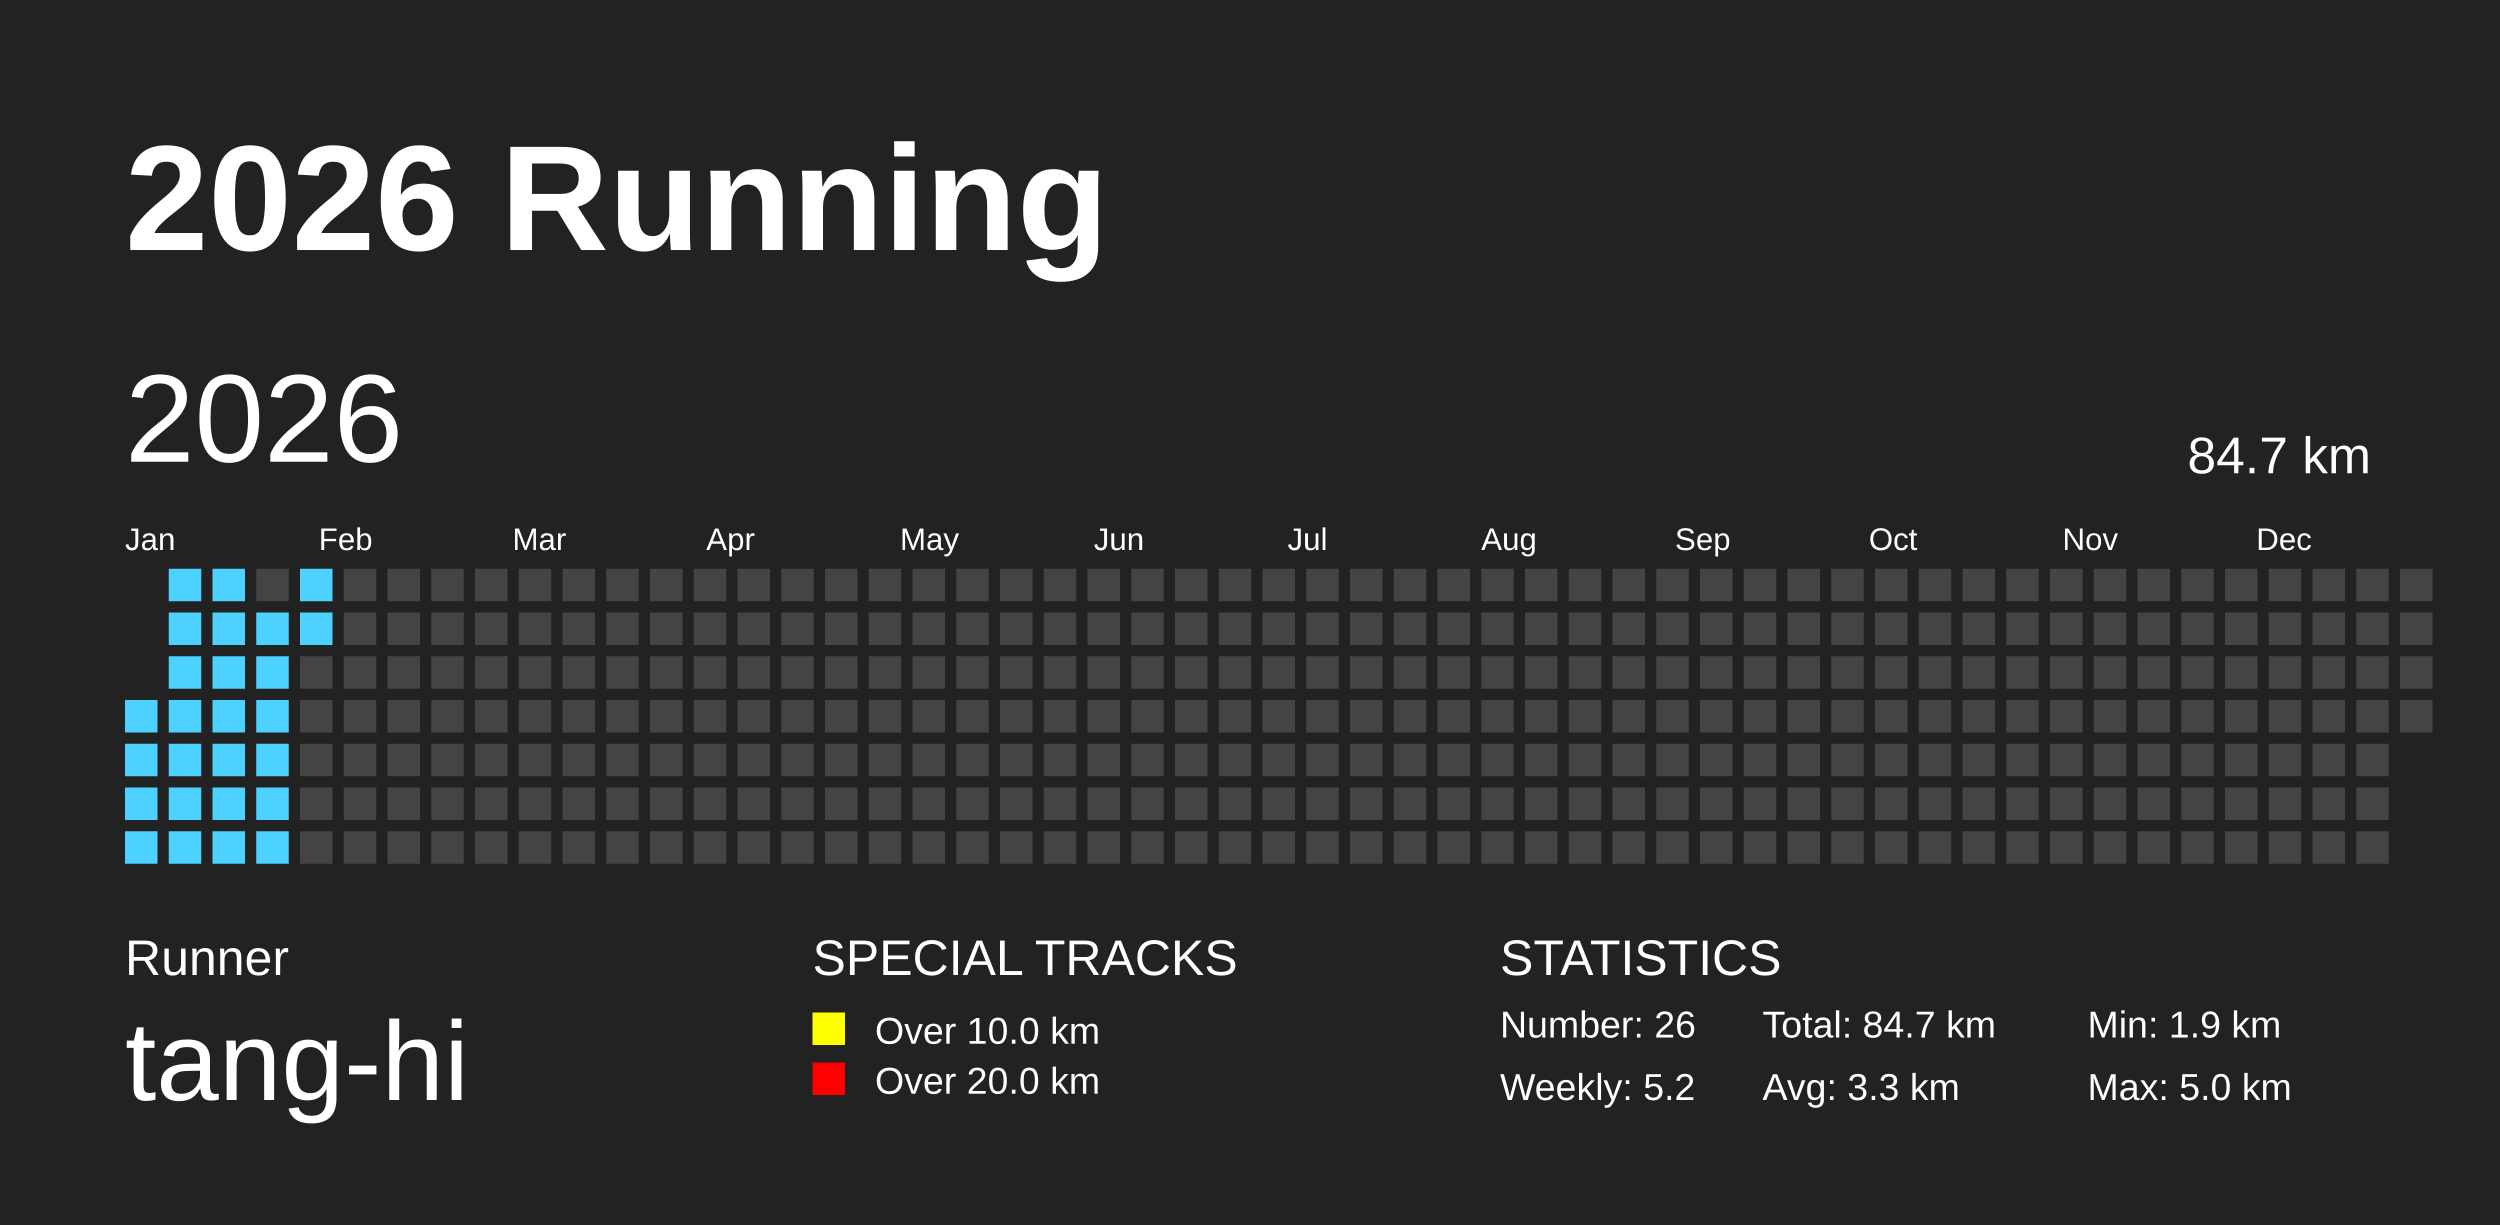
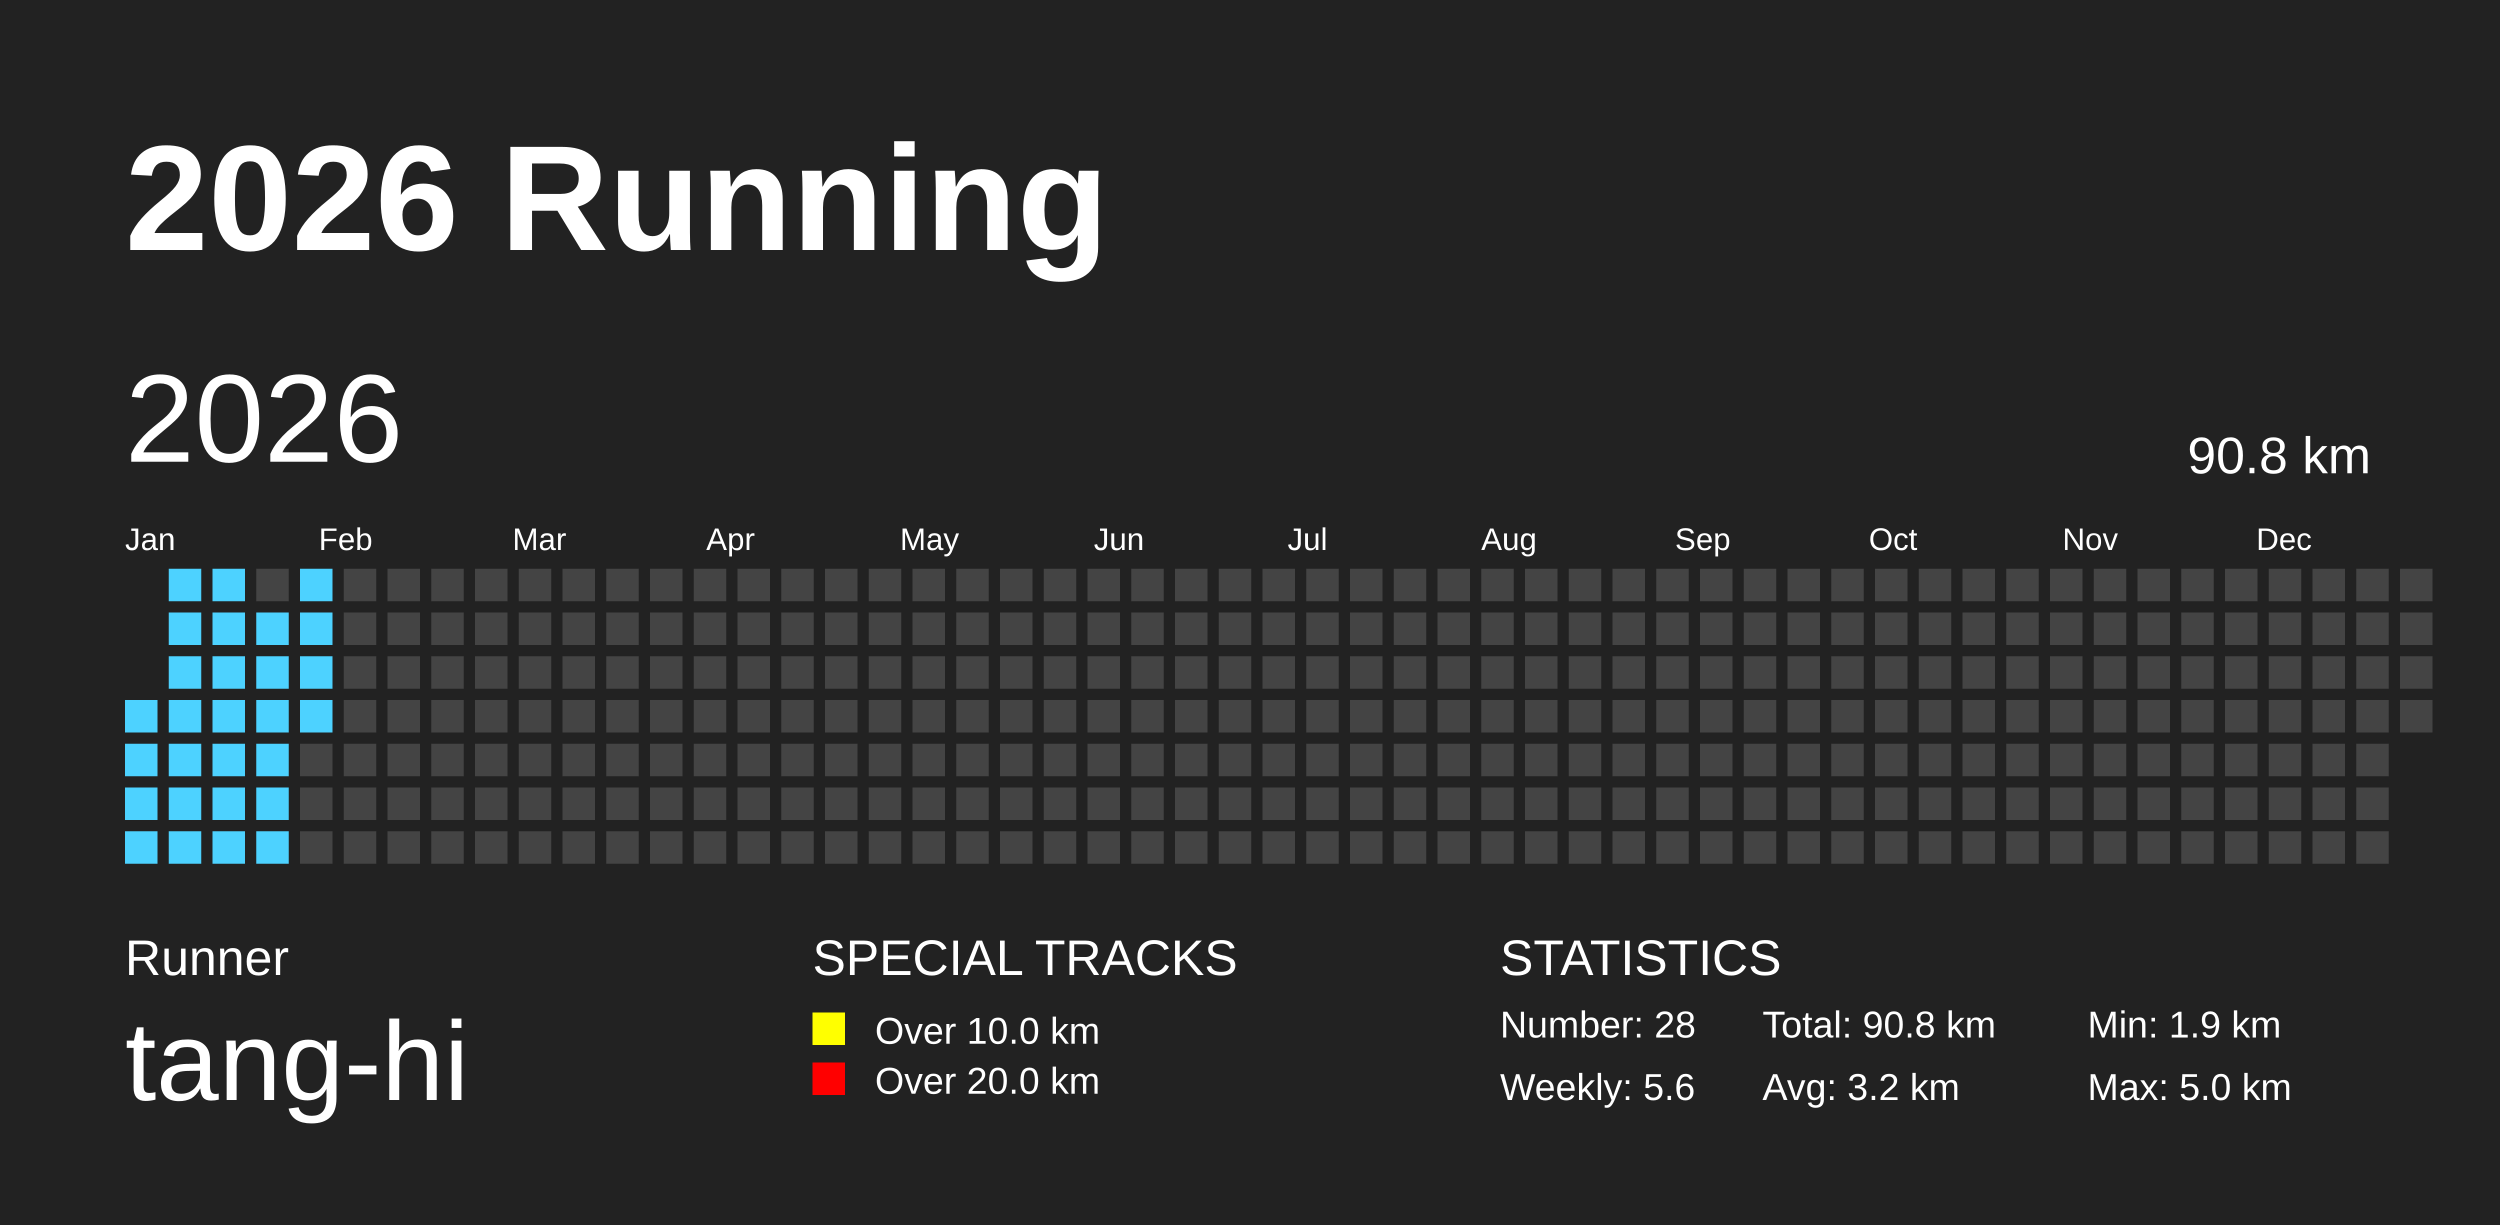
<svg xmlns="http://www.w3.org/2000/svg" baseProfile="full" height="98mm" version="1.1" viewBox="0,0,200,98" width="200mm">
  <defs />
  <rect fill="#222222" height="98" width="200" x="0" y="0" />
  <text fill="#FFFFFF" style="font-size:12px; font-family:Arial; font-weight:bold;" x="10" y="20">2026 Running</text>
  <text fill="#FFFFFF" style="font-size:4px; font-family:Arial" x="10" y="78">Runner</text>
  <text fill="#FFFFFF" style="font-size:9px; font-family:Arial" x="10" y="88">tang-hi</text>
  <text fill="#FFFFFF" style="font-size:4px; font-family:Arial" x="65" y="78">SPECIAL TRACKS</text>
  <rect fill="yellow" height="2.6" width="2.6" x="65" y="81" />
  <text fill="#FFFFFF" style="font-size:3px; font-family:Arial" x="70" y="83.5">Over 10.0 km</text>
  <rect fill="red" height="2.6" width="2.6" x="65" y="85" />
  <text fill="#FFFFFF" style="font-size:3px; font-family:Arial" x="70" y="87.5">Over 20.0 km</text>
  <text fill="#FFFFFF" style="font-size:4px; font-family:Arial" x="120" y="78">STATISTICS</text>
-   <text fill="#FFFFFF" style="font-size:3px; font-family:Arial" x="120" y="83">Number: 26</text>
-   <text fill="#FFFFFF" style="font-size:3px; font-family:Arial" x="120" y="88">Weekly: 5.2</text>
-   <text fill="#FFFFFF" style="font-size:3px; font-family:Arial" x="141" y="83">Total: 84.7 km</text>
-   <text fill="#FFFFFF" style="font-size:3px; font-family:Arial" x="141" y="88">Avg: 3.3 km</text>
+   <text fill="#FFFFFF" style="font-size:3px; font-family:Arial" x="120" y="83">Number: 28</text>
+   <text fill="#FFFFFF" style="font-size:3px; font-family:Arial" x="120" y="88">Weekly: 5.6</text>
+   <text fill="#FFFFFF" style="font-size:3px; font-family:Arial" x="141" y="83">Total: 90.8 km</text>
+   <text fill="#FFFFFF" style="font-size:3px; font-family:Arial" x="141" y="88">Avg: 3.2 km</text>
  <text fill="#FFFFFF" style="font-size:3px; font-family:Arial" x="167" y="83">Min: 1.9 km</text>
  <text fill="#FFFFFF" style="font-size:3px; font-family:Arial" x="167" y="88">Max: 5.0 km</text>
  <text dominant-baseline="hanging" fill="#FFFFFF" style="font-size:10.0px; font-family:Arial;" x="10" y="30">2026</text>
-   <text dominant-baseline="hanging" fill="#FFFFFF" style="font-size:4.125px; font-family:Arial;" x="175" y="35">84.7 km</text>
+   <text dominant-baseline="hanging" fill="#FFFFFF" style="font-size:4.125px; font-family:Arial;" x="175" y="35">90.8 km</text>
  <text fill="#FFFFFF" style="font-size:2.5px; font-family:Arial" x="10.0" y="44">Jan</text>
  <text fill="#FFFFFF" style="font-size:2.5px; font-family:Arial" x="25.5" y="44">Feb</text>
  <text fill="#FFFFFF" style="font-size:2.5px; font-family:Arial" x="41.0" y="44">Mar</text>
  <text fill="#FFFFFF" style="font-size:2.5px; font-family:Arial" x="56.5" y="44">Apr</text>
  <text fill="#FFFFFF" style="font-size:2.5px; font-family:Arial" x="72.0" y="44">May</text>
  <text fill="#FFFFFF" style="font-size:2.5px; font-family:Arial" x="87.5" y="44">Jun</text>
  <text fill="#FFFFFF" style="font-size:2.5px; font-family:Arial" x="103.0" y="44">Jul</text>
  <text fill="#FFFFFF" style="font-size:2.5px; font-family:Arial" x="118.5" y="44">Aug</text>
  <text fill="#FFFFFF" style="font-size:2.5px; font-family:Arial" x="134.0" y="44">Sep</text>
  <text fill="#FFFFFF" style="font-size:2.5px; font-family:Arial" x="149.5" y="44">Oct</text>
  <text fill="#FFFFFF" style="font-size:2.5px; font-family:Arial" x="165.0" y="44">Nov</text>
  <text fill="#FFFFFF" style="font-size:2.5px; font-family:Arial" x="180.5" y="44">Dec</text>
  <rect fill="#4DD2FF" height="2.6" width="2.6" x="10.0" y="56.0" />
  <rect fill="#4DD2FF" height="2.6" width="2.6" x="10.0" y="59.5" />
  <rect fill="#4DD2FF" height="2.6" width="2.6" x="10.0" y="63.0" />
  <rect fill="#4DD2FF" height="2.6" width="2.6" x="10.0" y="66.5" />
  <rect fill="#4DD2FF" height="2.6" width="2.6" x="13.5" y="45.5" />
  <rect fill="#4DD2FF" height="2.6" width="2.6" x="13.5" y="49.0" />
  <rect fill="#4DD2FF" height="2.6" width="2.6" x="13.5" y="52.5" />
  <rect fill="#4DD2FF" height="2.6" width="2.6" x="13.5" y="56.0" />
  <rect fill="#4DD2FF" height="2.6" width="2.6" x="13.5" y="59.5" />
  <rect fill="#4DD2FF" height="2.6" width="2.6" x="13.5" y="63.0" />
  <rect fill="#4DD2FF" height="2.6" width="2.6" x="13.5" y="66.5" />
  <rect fill="#4DD2FF" height="2.6" width="2.6" x="17.0" y="45.5" />
  <rect fill="#4DD2FF" height="2.6" width="2.6" x="17.0" y="49.0" />
  <rect fill="#4DD2FF" height="2.6" width="2.6" x="17.0" y="52.5" />
  <rect fill="#4DD2FF" height="2.6" width="2.6" x="17.0" y="56.0" />
  <rect fill="#4DD2FF" height="2.6" width="2.6" x="17.0" y="59.5" />
  <rect fill="#4DD2FF" height="2.6" width="2.6" x="17.0" y="63.0" />
  <rect fill="#4DD2FF" height="2.6" width="2.6" x="17.0" y="66.5" />
  <rect fill="#444444" height="2.6" width="2.6" x="20.5" y="45.5" />
  <rect fill="#4DD2FF" height="2.6" width="2.6" x="20.5" y="49.0" />
  <rect fill="#4DD2FF" height="2.6" width="2.6" x="20.5" y="52.5" />
  <rect fill="#4DD2FF" height="2.6" width="2.6" x="20.5" y="56.0" />
  <rect fill="#4DD2FF" height="2.6" width="2.6" x="20.5" y="59.5" />
  <rect fill="#4DD2FF" height="2.6" width="2.6" x="20.5" y="63.0" />
  <rect fill="#4DD2FF" height="2.6" width="2.6" x="20.5" y="66.5" />
  <rect fill="#4DD2FF" height="2.6" width="2.6" x="24.0" y="45.5" />
  <rect fill="#4DD2FF" height="2.6" width="2.6" x="24.0" y="49.0" />
-   <rect fill="#444444" height="2.6" width="2.6" x="24.0" y="52.5" />
-   <rect fill="#444444" height="2.6" width="2.6" x="24.0" y="56.0" />
+   <rect fill="#4DD2FF" height="2.6" width="2.6" x="24.0" y="52.5" />
+   <rect fill="#4DD2FF" height="2.6" width="2.6" x="24.0" y="56.0" />
  <rect fill="#444444" height="2.6" width="2.6" x="24.0" y="59.5" />
  <rect fill="#444444" height="2.6" width="2.6" x="24.0" y="63.0" />
  <rect fill="#444444" height="2.6" width="2.6" x="24.0" y="66.5" />
  <rect fill="#444444" height="2.6" width="2.6" x="27.5" y="45.5" />
  <rect fill="#444444" height="2.6" width="2.6" x="27.5" y="49.0" />
  <rect fill="#444444" height="2.6" width="2.6" x="27.5" y="52.5" />
  <rect fill="#444444" height="2.6" width="2.6" x="27.5" y="56.0" />
  <rect fill="#444444" height="2.6" width="2.6" x="27.5" y="59.5" />
  <rect fill="#444444" height="2.6" width="2.6" x="27.5" y="63.0" />
  <rect fill="#444444" height="2.6" width="2.6" x="27.5" y="66.5" />
  <rect fill="#444444" height="2.6" width="2.6" x="31.0" y="45.5" />
  <rect fill="#444444" height="2.6" width="2.6" x="31.0" y="49.0" />
  <rect fill="#444444" height="2.6" width="2.6" x="31.0" y="52.5" />
  <rect fill="#444444" height="2.6" width="2.6" x="31.0" y="56.0" />
  <rect fill="#444444" height="2.6" width="2.6" x="31.0" y="59.5" />
  <rect fill="#444444" height="2.6" width="2.6" x="31.0" y="63.0" />
  <rect fill="#444444" height="2.6" width="2.6" x="31.0" y="66.5" />
  <rect fill="#444444" height="2.6" width="2.6" x="34.5" y="45.5" />
  <rect fill="#444444" height="2.6" width="2.6" x="34.5" y="49.0" />
  <rect fill="#444444" height="2.6" width="2.6" x="34.5" y="52.5" />
  <rect fill="#444444" height="2.6" width="2.6" x="34.5" y="56.0" />
  <rect fill="#444444" height="2.6" width="2.6" x="34.5" y="59.5" />
  <rect fill="#444444" height="2.6" width="2.6" x="34.5" y="63.0" />
  <rect fill="#444444" height="2.6" width="2.6" x="34.5" y="66.5" />
  <rect fill="#444444" height="2.6" width="2.6" x="38.0" y="45.5" />
  <rect fill="#444444" height="2.6" width="2.6" x="38.0" y="49.0" />
  <rect fill="#444444" height="2.6" width="2.6" x="38.0" y="52.5" />
  <rect fill="#444444" height="2.6" width="2.6" x="38.0" y="56.0" />
  <rect fill="#444444" height="2.6" width="2.6" x="38.0" y="59.5" />
  <rect fill="#444444" height="2.6" width="2.6" x="38.0" y="63.0" />
  <rect fill="#444444" height="2.6" width="2.6" x="38.0" y="66.5" />
  <rect fill="#444444" height="2.6" width="2.6" x="41.5" y="45.5" />
  <rect fill="#444444" height="2.6" width="2.6" x="41.5" y="49.0" />
  <rect fill="#444444" height="2.6" width="2.6" x="41.5" y="52.5" />
  <rect fill="#444444" height="2.6" width="2.6" x="41.5" y="56.0" />
  <rect fill="#444444" height="2.6" width="2.6" x="41.5" y="59.5" />
  <rect fill="#444444" height="2.6" width="2.6" x="41.5" y="63.0" />
  <rect fill="#444444" height="2.6" width="2.6" x="41.5" y="66.5" />
  <rect fill="#444444" height="2.6" width="2.6" x="45.0" y="45.5" />
  <rect fill="#444444" height="2.6" width="2.6" x="45.0" y="49.0" />
  <rect fill="#444444" height="2.6" width="2.6" x="45.0" y="52.5" />
  <rect fill="#444444" height="2.6" width="2.6" x="45.0" y="56.0" />
  <rect fill="#444444" height="2.6" width="2.6" x="45.0" y="59.5" />
  <rect fill="#444444" height="2.6" width="2.6" x="45.0" y="63.0" />
  <rect fill="#444444" height="2.6" width="2.6" x="45.0" y="66.5" />
  <rect fill="#444444" height="2.6" width="2.6" x="48.5" y="45.5" />
  <rect fill="#444444" height="2.6" width="2.6" x="48.5" y="49.0" />
  <rect fill="#444444" height="2.6" width="2.6" x="48.5" y="52.5" />
  <rect fill="#444444" height="2.6" width="2.6" x="48.5" y="56.0" />
  <rect fill="#444444" height="2.6" width="2.6" x="48.5" y="59.5" />
  <rect fill="#444444" height="2.6" width="2.6" x="48.5" y="63.0" />
  <rect fill="#444444" height="2.6" width="2.6" x="48.5" y="66.5" />
  <rect fill="#444444" height="2.6" width="2.6" x="52.0" y="45.5" />
  <rect fill="#444444" height="2.6" width="2.6" x="52.0" y="49.0" />
  <rect fill="#444444" height="2.6" width="2.6" x="52.0" y="52.5" />
  <rect fill="#444444" height="2.6" width="2.6" x="52.0" y="56.0" />
  <rect fill="#444444" height="2.6" width="2.6" x="52.0" y="59.5" />
  <rect fill="#444444" height="2.6" width="2.6" x="52.0" y="63.0" />
  <rect fill="#444444" height="2.6" width="2.6" x="52.0" y="66.5" />
  <rect fill="#444444" height="2.6" width="2.6" x="55.5" y="45.5" />
  <rect fill="#444444" height="2.6" width="2.6" x="55.5" y="49.0" />
  <rect fill="#444444" height="2.6" width="2.6" x="55.5" y="52.5" />
  <rect fill="#444444" height="2.6" width="2.6" x="55.5" y="56.0" />
  <rect fill="#444444" height="2.6" width="2.6" x="55.5" y="59.5" />
  <rect fill="#444444" height="2.6" width="2.6" x="55.5" y="63.0" />
  <rect fill="#444444" height="2.6" width="2.6" x="55.5" y="66.5" />
  <rect fill="#444444" height="2.6" width="2.6" x="59.0" y="45.5" />
  <rect fill="#444444" height="2.6" width="2.6" x="59.0" y="49.0" />
  <rect fill="#444444" height="2.6" width="2.6" x="59.0" y="52.5" />
  <rect fill="#444444" height="2.6" width="2.6" x="59.0" y="56.0" />
  <rect fill="#444444" height="2.6" width="2.6" x="59.0" y="59.5" />
  <rect fill="#444444" height="2.6" width="2.6" x="59.0" y="63.0" />
  <rect fill="#444444" height="2.6" width="2.6" x="59.0" y="66.5" />
  <rect fill="#444444" height="2.6" width="2.6" x="62.5" y="45.5" />
  <rect fill="#444444" height="2.6" width="2.6" x="62.5" y="49.0" />
  <rect fill="#444444" height="2.6" width="2.6" x="62.5" y="52.5" />
  <rect fill="#444444" height="2.6" width="2.6" x="62.5" y="56.0" />
  <rect fill="#444444" height="2.6" width="2.6" x="62.5" y="59.5" />
  <rect fill="#444444" height="2.6" width="2.6" x="62.5" y="63.0" />
  <rect fill="#444444" height="2.6" width="2.6" x="62.5" y="66.5" />
  <rect fill="#444444" height="2.6" width="2.6" x="66.0" y="45.5" />
  <rect fill="#444444" height="2.6" width="2.6" x="66.0" y="49.0" />
  <rect fill="#444444" height="2.6" width="2.6" x="66.0" y="52.5" />
  <rect fill="#444444" height="2.6" width="2.6" x="66.0" y="56.0" />
  <rect fill="#444444" height="2.6" width="2.6" x="66.0" y="59.5" />
  <rect fill="#444444" height="2.6" width="2.6" x="66.0" y="63.0" />
  <rect fill="#444444" height="2.6" width="2.6" x="66.0" y="66.5" />
  <rect fill="#444444" height="2.6" width="2.6" x="69.5" y="45.5" />
  <rect fill="#444444" height="2.6" width="2.6" x="69.5" y="49.0" />
  <rect fill="#444444" height="2.6" width="2.6" x="69.5" y="52.5" />
  <rect fill="#444444" height="2.6" width="2.6" x="69.5" y="56.0" />
  <rect fill="#444444" height="2.6" width="2.6" x="69.5" y="59.5" />
  <rect fill="#444444" height="2.6" width="2.6" x="69.5" y="63.0" />
  <rect fill="#444444" height="2.6" width="2.6" x="69.5" y="66.5" />
  <rect fill="#444444" height="2.6" width="2.6" x="73.0" y="45.5" />
  <rect fill="#444444" height="2.6" width="2.6" x="73.0" y="49.0" />
  <rect fill="#444444" height="2.6" width="2.6" x="73.0" y="52.5" />
  <rect fill="#444444" height="2.6" width="2.6" x="73.0" y="56.0" />
  <rect fill="#444444" height="2.6" width="2.6" x="73.0" y="59.5" />
  <rect fill="#444444" height="2.6" width="2.6" x="73.0" y="63.0" />
  <rect fill="#444444" height="2.6" width="2.6" x="73.0" y="66.5" />
  <rect fill="#444444" height="2.6" width="2.6" x="76.5" y="45.5" />
  <rect fill="#444444" height="2.6" width="2.6" x="76.5" y="49.0" />
  <rect fill="#444444" height="2.6" width="2.6" x="76.5" y="52.5" />
  <rect fill="#444444" height="2.6" width="2.6" x="76.5" y="56.0" />
  <rect fill="#444444" height="2.6" width="2.6" x="76.5" y="59.5" />
  <rect fill="#444444" height="2.6" width="2.6" x="76.5" y="63.0" />
  <rect fill="#444444" height="2.6" width="2.6" x="76.5" y="66.5" />
  <rect fill="#444444" height="2.6" width="2.6" x="80.0" y="45.5" />
  <rect fill="#444444" height="2.6" width="2.6" x="80.0" y="49.0" />
  <rect fill="#444444" height="2.6" width="2.6" x="80.0" y="52.5" />
  <rect fill="#444444" height="2.6" width="2.6" x="80.0" y="56.0" />
  <rect fill="#444444" height="2.6" width="2.6" x="80.0" y="59.5" />
  <rect fill="#444444" height="2.6" width="2.6" x="80.0" y="63.0" />
  <rect fill="#444444" height="2.6" width="2.6" x="80.0" y="66.5" />
  <rect fill="#444444" height="2.6" width="2.6" x="83.5" y="45.5" />
  <rect fill="#444444" height="2.6" width="2.6" x="83.5" y="49.0" />
  <rect fill="#444444" height="2.6" width="2.6" x="83.5" y="52.5" />
  <rect fill="#444444" height="2.6" width="2.6" x="83.5" y="56.0" />
  <rect fill="#444444" height="2.6" width="2.6" x="83.5" y="59.5" />
  <rect fill="#444444" height="2.6" width="2.6" x="83.5" y="63.0" />
  <rect fill="#444444" height="2.6" width="2.6" x="83.5" y="66.5" />
  <rect fill="#444444" height="2.6" width="2.6" x="87.0" y="45.5" />
  <rect fill="#444444" height="2.6" width="2.6" x="87.0" y="49.0" />
  <rect fill="#444444" height="2.6" width="2.6" x="87.0" y="52.5" />
  <rect fill="#444444" height="2.6" width="2.6" x="87.0" y="56.0" />
  <rect fill="#444444" height="2.6" width="2.6" x="87.0" y="59.5" />
  <rect fill="#444444" height="2.6" width="2.6" x="87.0" y="63.0" />
  <rect fill="#444444" height="2.6" width="2.6" x="87.0" y="66.5" />
  <rect fill="#444444" height="2.6" width="2.6" x="90.5" y="45.5" />
  <rect fill="#444444" height="2.6" width="2.6" x="90.5" y="49.0" />
  <rect fill="#444444" height="2.6" width="2.6" x="90.5" y="52.5" />
  <rect fill="#444444" height="2.6" width="2.6" x="90.5" y="56.0" />
  <rect fill="#444444" height="2.6" width="2.6" x="90.5" y="59.5" />
  <rect fill="#444444" height="2.6" width="2.6" x="90.5" y="63.0" />
  <rect fill="#444444" height="2.6" width="2.6" x="90.5" y="66.5" />
  <rect fill="#444444" height="2.6" width="2.6" x="94.0" y="45.5" />
  <rect fill="#444444" height="2.6" width="2.6" x="94.0" y="49.0" />
  <rect fill="#444444" height="2.6" width="2.6" x="94.0" y="52.5" />
  <rect fill="#444444" height="2.6" width="2.6" x="94.0" y="56.0" />
  <rect fill="#444444" height="2.6" width="2.6" x="94.0" y="59.5" />
  <rect fill="#444444" height="2.6" width="2.6" x="94.0" y="63.0" />
  <rect fill="#444444" height="2.6" width="2.6" x="94.0" y="66.5" />
  <rect fill="#444444" height="2.6" width="2.6" x="97.5" y="45.5" />
  <rect fill="#444444" height="2.6" width="2.6" x="97.5" y="49.0" />
  <rect fill="#444444" height="2.6" width="2.6" x="97.5" y="52.5" />
  <rect fill="#444444" height="2.6" width="2.6" x="97.5" y="56.0" />
  <rect fill="#444444" height="2.6" width="2.6" x="97.5" y="59.5" />
  <rect fill="#444444" height="2.6" width="2.6" x="97.5" y="63.0" />
  <rect fill="#444444" height="2.6" width="2.6" x="97.5" y="66.5" />
  <rect fill="#444444" height="2.6" width="2.6" x="101.0" y="45.5" />
  <rect fill="#444444" height="2.6" width="2.6" x="101.0" y="49.0" />
  <rect fill="#444444" height="2.6" width="2.6" x="101.0" y="52.5" />
  <rect fill="#444444" height="2.6" width="2.6" x="101.0" y="56.0" />
  <rect fill="#444444" height="2.6" width="2.6" x="101.0" y="59.5" />
  <rect fill="#444444" height="2.6" width="2.6" x="101.0" y="63.0" />
  <rect fill="#444444" height="2.6" width="2.6" x="101.0" y="66.5" />
  <rect fill="#444444" height="2.6" width="2.6" x="104.5" y="45.5" />
  <rect fill="#444444" height="2.6" width="2.6" x="104.5" y="49.0" />
  <rect fill="#444444" height="2.6" width="2.6" x="104.5" y="52.5" />
  <rect fill="#444444" height="2.6" width="2.6" x="104.5" y="56.0" />
  <rect fill="#444444" height="2.6" width="2.6" x="104.5" y="59.5" />
  <rect fill="#444444" height="2.6" width="2.6" x="104.5" y="63.0" />
  <rect fill="#444444" height="2.6" width="2.6" x="104.5" y="66.5" />
  <rect fill="#444444" height="2.6" width="2.6" x="108.0" y="45.5" />
  <rect fill="#444444" height="2.6" width="2.6" x="108.0" y="49.0" />
  <rect fill="#444444" height="2.6" width="2.6" x="108.0" y="52.5" />
  <rect fill="#444444" height="2.6" width="2.6" x="108.0" y="56.0" />
  <rect fill="#444444" height="2.6" width="2.6" x="108.0" y="59.5" />
  <rect fill="#444444" height="2.6" width="2.6" x="108.0" y="63.0" />
  <rect fill="#444444" height="2.6" width="2.6" x="108.0" y="66.5" />
  <rect fill="#444444" height="2.6" width="2.6" x="111.5" y="45.5" />
  <rect fill="#444444" height="2.6" width="2.6" x="111.5" y="49.0" />
  <rect fill="#444444" height="2.6" width="2.6" x="111.5" y="52.5" />
  <rect fill="#444444" height="2.6" width="2.6" x="111.5" y="56.0" />
  <rect fill="#444444" height="2.6" width="2.6" x="111.5" y="59.5" />
  <rect fill="#444444" height="2.6" width="2.6" x="111.5" y="63.0" />
  <rect fill="#444444" height="2.6" width="2.6" x="111.5" y="66.5" />
  <rect fill="#444444" height="2.6" width="2.6" x="115.0" y="45.5" />
  <rect fill="#444444" height="2.6" width="2.6" x="115.0" y="49.0" />
  <rect fill="#444444" height="2.6" width="2.6" x="115.0" y="52.5" />
  <rect fill="#444444" height="2.6" width="2.6" x="115.0" y="56.0" />
  <rect fill="#444444" height="2.6" width="2.6" x="115.0" y="59.5" />
  <rect fill="#444444" height="2.6" width="2.6" x="115.0" y="63.0" />
  <rect fill="#444444" height="2.6" width="2.6" x="115.0" y="66.5" />
  <rect fill="#444444" height="2.6" width="2.6" x="118.5" y="45.5" />
  <rect fill="#444444" height="2.6" width="2.6" x="118.5" y="49.0" />
  <rect fill="#444444" height="2.6" width="2.6" x="118.5" y="52.5" />
  <rect fill="#444444" height="2.6" width="2.6" x="118.5" y="56.0" />
  <rect fill="#444444" height="2.6" width="2.6" x="118.5" y="59.5" />
  <rect fill="#444444" height="2.6" width="2.6" x="118.5" y="63.0" />
  <rect fill="#444444" height="2.6" width="2.6" x="118.5" y="66.5" />
  <rect fill="#444444" height="2.6" width="2.6" x="122.0" y="45.5" />
  <rect fill="#444444" height="2.6" width="2.6" x="122.0" y="49.0" />
  <rect fill="#444444" height="2.6" width="2.6" x="122.0" y="52.5" />
  <rect fill="#444444" height="2.6" width="2.6" x="122.0" y="56.0" />
  <rect fill="#444444" height="2.6" width="2.6" x="122.0" y="59.5" />
  <rect fill="#444444" height="2.6" width="2.6" x="122.0" y="63.0" />
  <rect fill="#444444" height="2.6" width="2.6" x="122.0" y="66.5" />
  <rect fill="#444444" height="2.6" width="2.6" x="125.5" y="45.5" />
  <rect fill="#444444" height="2.6" width="2.6" x="125.5" y="49.0" />
  <rect fill="#444444" height="2.6" width="2.6" x="125.5" y="52.5" />
  <rect fill="#444444" height="2.6" width="2.6" x="125.5" y="56.0" />
  <rect fill="#444444" height="2.6" width="2.6" x="125.5" y="59.5" />
  <rect fill="#444444" height="2.6" width="2.6" x="125.5" y="63.0" />
  <rect fill="#444444" height="2.6" width="2.6" x="125.5" y="66.5" />
  <rect fill="#444444" height="2.6" width="2.6" x="129.0" y="45.5" />
  <rect fill="#444444" height="2.6" width="2.6" x="129.0" y="49.0" />
  <rect fill="#444444" height="2.6" width="2.6" x="129.0" y="52.5" />
  <rect fill="#444444" height="2.6" width="2.6" x="129.0" y="56.0" />
  <rect fill="#444444" height="2.6" width="2.6" x="129.0" y="59.5" />
  <rect fill="#444444" height="2.6" width="2.6" x="129.0" y="63.0" />
  <rect fill="#444444" height="2.6" width="2.6" x="129.0" y="66.5" />
  <rect fill="#444444" height="2.6" width="2.6" x="132.5" y="45.5" />
  <rect fill="#444444" height="2.6" width="2.6" x="132.5" y="49.0" />
  <rect fill="#444444" height="2.6" width="2.6" x="132.5" y="52.5" />
  <rect fill="#444444" height="2.6" width="2.6" x="132.5" y="56.0" />
  <rect fill="#444444" height="2.6" width="2.6" x="132.5" y="59.5" />
  <rect fill="#444444" height="2.6" width="2.6" x="132.5" y="63.0" />
  <rect fill="#444444" height="2.6" width="2.6" x="132.5" y="66.5" />
  <rect fill="#444444" height="2.6" width="2.6" x="136.0" y="45.5" />
  <rect fill="#444444" height="2.6" width="2.6" x="136.0" y="49.0" />
  <rect fill="#444444" height="2.6" width="2.6" x="136.0" y="52.5" />
  <rect fill="#444444" height="2.6" width="2.6" x="136.0" y="56.0" />
  <rect fill="#444444" height="2.6" width="2.6" x="136.0" y="59.5" />
  <rect fill="#444444" height="2.6" width="2.6" x="136.0" y="63.0" />
  <rect fill="#444444" height="2.6" width="2.6" x="136.0" y="66.5" />
  <rect fill="#444444" height="2.6" width="2.6" x="139.5" y="45.5" />
  <rect fill="#444444" height="2.6" width="2.6" x="139.5" y="49.0" />
  <rect fill="#444444" height="2.6" width="2.6" x="139.5" y="52.5" />
  <rect fill="#444444" height="2.6" width="2.6" x="139.5" y="56.0" />
  <rect fill="#444444" height="2.6" width="2.6" x="139.5" y="59.5" />
  <rect fill="#444444" height="2.6" width="2.6" x="139.5" y="63.0" />
  <rect fill="#444444" height="2.6" width="2.6" x="139.5" y="66.5" />
  <rect fill="#444444" height="2.6" width="2.6" x="143.0" y="45.5" />
  <rect fill="#444444" height="2.6" width="2.6" x="143.0" y="49.0" />
  <rect fill="#444444" height="2.6" width="2.6" x="143.0" y="52.5" />
  <rect fill="#444444" height="2.6" width="2.6" x="143.0" y="56.0" />
  <rect fill="#444444" height="2.6" width="2.6" x="143.0" y="59.5" />
  <rect fill="#444444" height="2.6" width="2.6" x="143.0" y="63.0" />
  <rect fill="#444444" height="2.6" width="2.6" x="143.0" y="66.5" />
  <rect fill="#444444" height="2.6" width="2.6" x="146.5" y="45.5" />
  <rect fill="#444444" height="2.6" width="2.6" x="146.5" y="49.0" />
  <rect fill="#444444" height="2.6" width="2.6" x="146.5" y="52.5" />
  <rect fill="#444444" height="2.6" width="2.6" x="146.5" y="56.0" />
  <rect fill="#444444" height="2.6" width="2.6" x="146.5" y="59.5" />
  <rect fill="#444444" height="2.6" width="2.6" x="146.5" y="63.0" />
  <rect fill="#444444" height="2.6" width="2.6" x="146.5" y="66.5" />
  <rect fill="#444444" height="2.6" width="2.6" x="150.0" y="45.5" />
  <rect fill="#444444" height="2.6" width="2.6" x="150.0" y="49.0" />
  <rect fill="#444444" height="2.6" width="2.6" x="150.0" y="52.5" />
  <rect fill="#444444" height="2.6" width="2.6" x="150.0" y="56.0" />
  <rect fill="#444444" height="2.6" width="2.6" x="150.0" y="59.5" />
  <rect fill="#444444" height="2.6" width="2.6" x="150.0" y="63.0" />
  <rect fill="#444444" height="2.6" width="2.6" x="150.0" y="66.5" />
  <rect fill="#444444" height="2.6" width="2.6" x="153.5" y="45.5" />
  <rect fill="#444444" height="2.6" width="2.6" x="153.5" y="49.0" />
  <rect fill="#444444" height="2.6" width="2.6" x="153.5" y="52.5" />
  <rect fill="#444444" height="2.6" width="2.6" x="153.5" y="56.0" />
  <rect fill="#444444" height="2.6" width="2.6" x="153.5" y="59.5" />
  <rect fill="#444444" height="2.6" width="2.6" x="153.5" y="63.0" />
  <rect fill="#444444" height="2.6" width="2.6" x="153.5" y="66.5" />
  <rect fill="#444444" height="2.6" width="2.6" x="157.0" y="45.5" />
  <rect fill="#444444" height="2.6" width="2.6" x="157.0" y="49.0" />
  <rect fill="#444444" height="2.6" width="2.6" x="157.0" y="52.5" />
  <rect fill="#444444" height="2.6" width="2.6" x="157.0" y="56.0" />
  <rect fill="#444444" height="2.6" width="2.6" x="157.0" y="59.5" />
  <rect fill="#444444" height="2.6" width="2.6" x="157.0" y="63.0" />
  <rect fill="#444444" height="2.6" width="2.6" x="157.0" y="66.5" />
  <rect fill="#444444" height="2.6" width="2.6" x="160.5" y="45.5" />
  <rect fill="#444444" height="2.6" width="2.6" x="160.5" y="49.0" />
  <rect fill="#444444" height="2.6" width="2.6" x="160.5" y="52.5" />
  <rect fill="#444444" height="2.6" width="2.6" x="160.5" y="56.0" />
  <rect fill="#444444" height="2.6" width="2.6" x="160.5" y="59.5" />
  <rect fill="#444444" height="2.6" width="2.6" x="160.5" y="63.0" />
  <rect fill="#444444" height="2.6" width="2.6" x="160.5" y="66.5" />
  <rect fill="#444444" height="2.6" width="2.6" x="164.0" y="45.5" />
  <rect fill="#444444" height="2.6" width="2.6" x="164.0" y="49.0" />
  <rect fill="#444444" height="2.6" width="2.6" x="164.0" y="52.5" />
  <rect fill="#444444" height="2.6" width="2.6" x="164.0" y="56.0" />
  <rect fill="#444444" height="2.6" width="2.6" x="164.0" y="59.5" />
  <rect fill="#444444" height="2.6" width="2.6" x="164.0" y="63.0" />
  <rect fill="#444444" height="2.6" width="2.6" x="164.0" y="66.5" />
  <rect fill="#444444" height="2.6" width="2.6" x="167.5" y="45.5" />
  <rect fill="#444444" height="2.6" width="2.6" x="167.5" y="49.0" />
  <rect fill="#444444" height="2.6" width="2.6" x="167.5" y="52.5" />
  <rect fill="#444444" height="2.6" width="2.6" x="167.5" y="56.0" />
  <rect fill="#444444" height="2.6" width="2.6" x="167.5" y="59.5" />
  <rect fill="#444444" height="2.6" width="2.6" x="167.5" y="63.0" />
  <rect fill="#444444" height="2.6" width="2.6" x="167.5" y="66.5" />
  <rect fill="#444444" height="2.6" width="2.6" x="171.0" y="45.5" />
  <rect fill="#444444" height="2.6" width="2.6" x="171.0" y="49.0" />
  <rect fill="#444444" height="2.6" width="2.6" x="171.0" y="52.5" />
  <rect fill="#444444" height="2.6" width="2.6" x="171.0" y="56.0" />
  <rect fill="#444444" height="2.6" width="2.6" x="171.0" y="59.5" />
  <rect fill="#444444" height="2.6" width="2.6" x="171.0" y="63.0" />
  <rect fill="#444444" height="2.6" width="2.6" x="171.0" y="66.5" />
  <rect fill="#444444" height="2.6" width="2.6" x="174.5" y="45.5" />
  <rect fill="#444444" height="2.6" width="2.6" x="174.5" y="49.0" />
  <rect fill="#444444" height="2.6" width="2.6" x="174.5" y="52.5" />
  <rect fill="#444444" height="2.6" width="2.6" x="174.5" y="56.0" />
  <rect fill="#444444" height="2.6" width="2.6" x="174.5" y="59.5" />
  <rect fill="#444444" height="2.6" width="2.6" x="174.5" y="63.0" />
  <rect fill="#444444" height="2.6" width="2.6" x="174.5" y="66.5" />
  <rect fill="#444444" height="2.6" width="2.6" x="178.0" y="45.5" />
  <rect fill="#444444" height="2.6" width="2.6" x="178.0" y="49.0" />
  <rect fill="#444444" height="2.6" width="2.6" x="178.0" y="52.5" />
  <rect fill="#444444" height="2.6" width="2.6" x="178.0" y="56.0" />
  <rect fill="#444444" height="2.6" width="2.6" x="178.0" y="59.5" />
  <rect fill="#444444" height="2.6" width="2.6" x="178.0" y="63.0" />
  <rect fill="#444444" height="2.6" width="2.6" x="178.0" y="66.5" />
  <rect fill="#444444" height="2.6" width="2.6" x="181.5" y="45.5" />
  <rect fill="#444444" height="2.6" width="2.6" x="181.5" y="49.0" />
  <rect fill="#444444" height="2.6" width="2.6" x="181.5" y="52.5" />
  <rect fill="#444444" height="2.6" width="2.6" x="181.5" y="56.0" />
  <rect fill="#444444" height="2.6" width="2.6" x="181.5" y="59.5" />
  <rect fill="#444444" height="2.6" width="2.6" x="181.5" y="63.0" />
  <rect fill="#444444" height="2.6" width="2.6" x="181.5" y="66.5" />
  <rect fill="#444444" height="2.6" width="2.6" x="185.0" y="45.5" />
  <rect fill="#444444" height="2.6" width="2.6" x="185.0" y="49.0" />
  <rect fill="#444444" height="2.6" width="2.6" x="185.0" y="52.5" />
  <rect fill="#444444" height="2.6" width="2.6" x="185.0" y="56.0" />
  <rect fill="#444444" height="2.6" width="2.6" x="185.0" y="59.5" />
  <rect fill="#444444" height="2.6" width="2.6" x="185.0" y="63.0" />
  <rect fill="#444444" height="2.6" width="2.6" x="185.0" y="66.5" />
  <rect fill="#444444" height="2.6" width="2.6" x="188.5" y="45.5" />
  <rect fill="#444444" height="2.6" width="2.6" x="188.5" y="49.0" />
  <rect fill="#444444" height="2.6" width="2.6" x="188.5" y="52.5" />
  <rect fill="#444444" height="2.6" width="2.6" x="188.5" y="56.0" />
  <rect fill="#444444" height="2.6" width="2.6" x="188.5" y="59.5" />
  <rect fill="#444444" height="2.6" width="2.6" x="188.5" y="63.0" />
  <rect fill="#444444" height="2.6" width="2.6" x="188.5" y="66.5" />
  <rect fill="#444444" height="2.6" width="2.6" x="192.0" y="45.5" />
  <rect fill="#444444" height="2.6" width="2.6" x="192.0" y="49.0" />
  <rect fill="#444444" height="2.6" width="2.6" x="192.0" y="52.5" />
  <rect fill="#444444" height="2.6" width="2.6" x="192.0" y="56.0" />
</svg>
